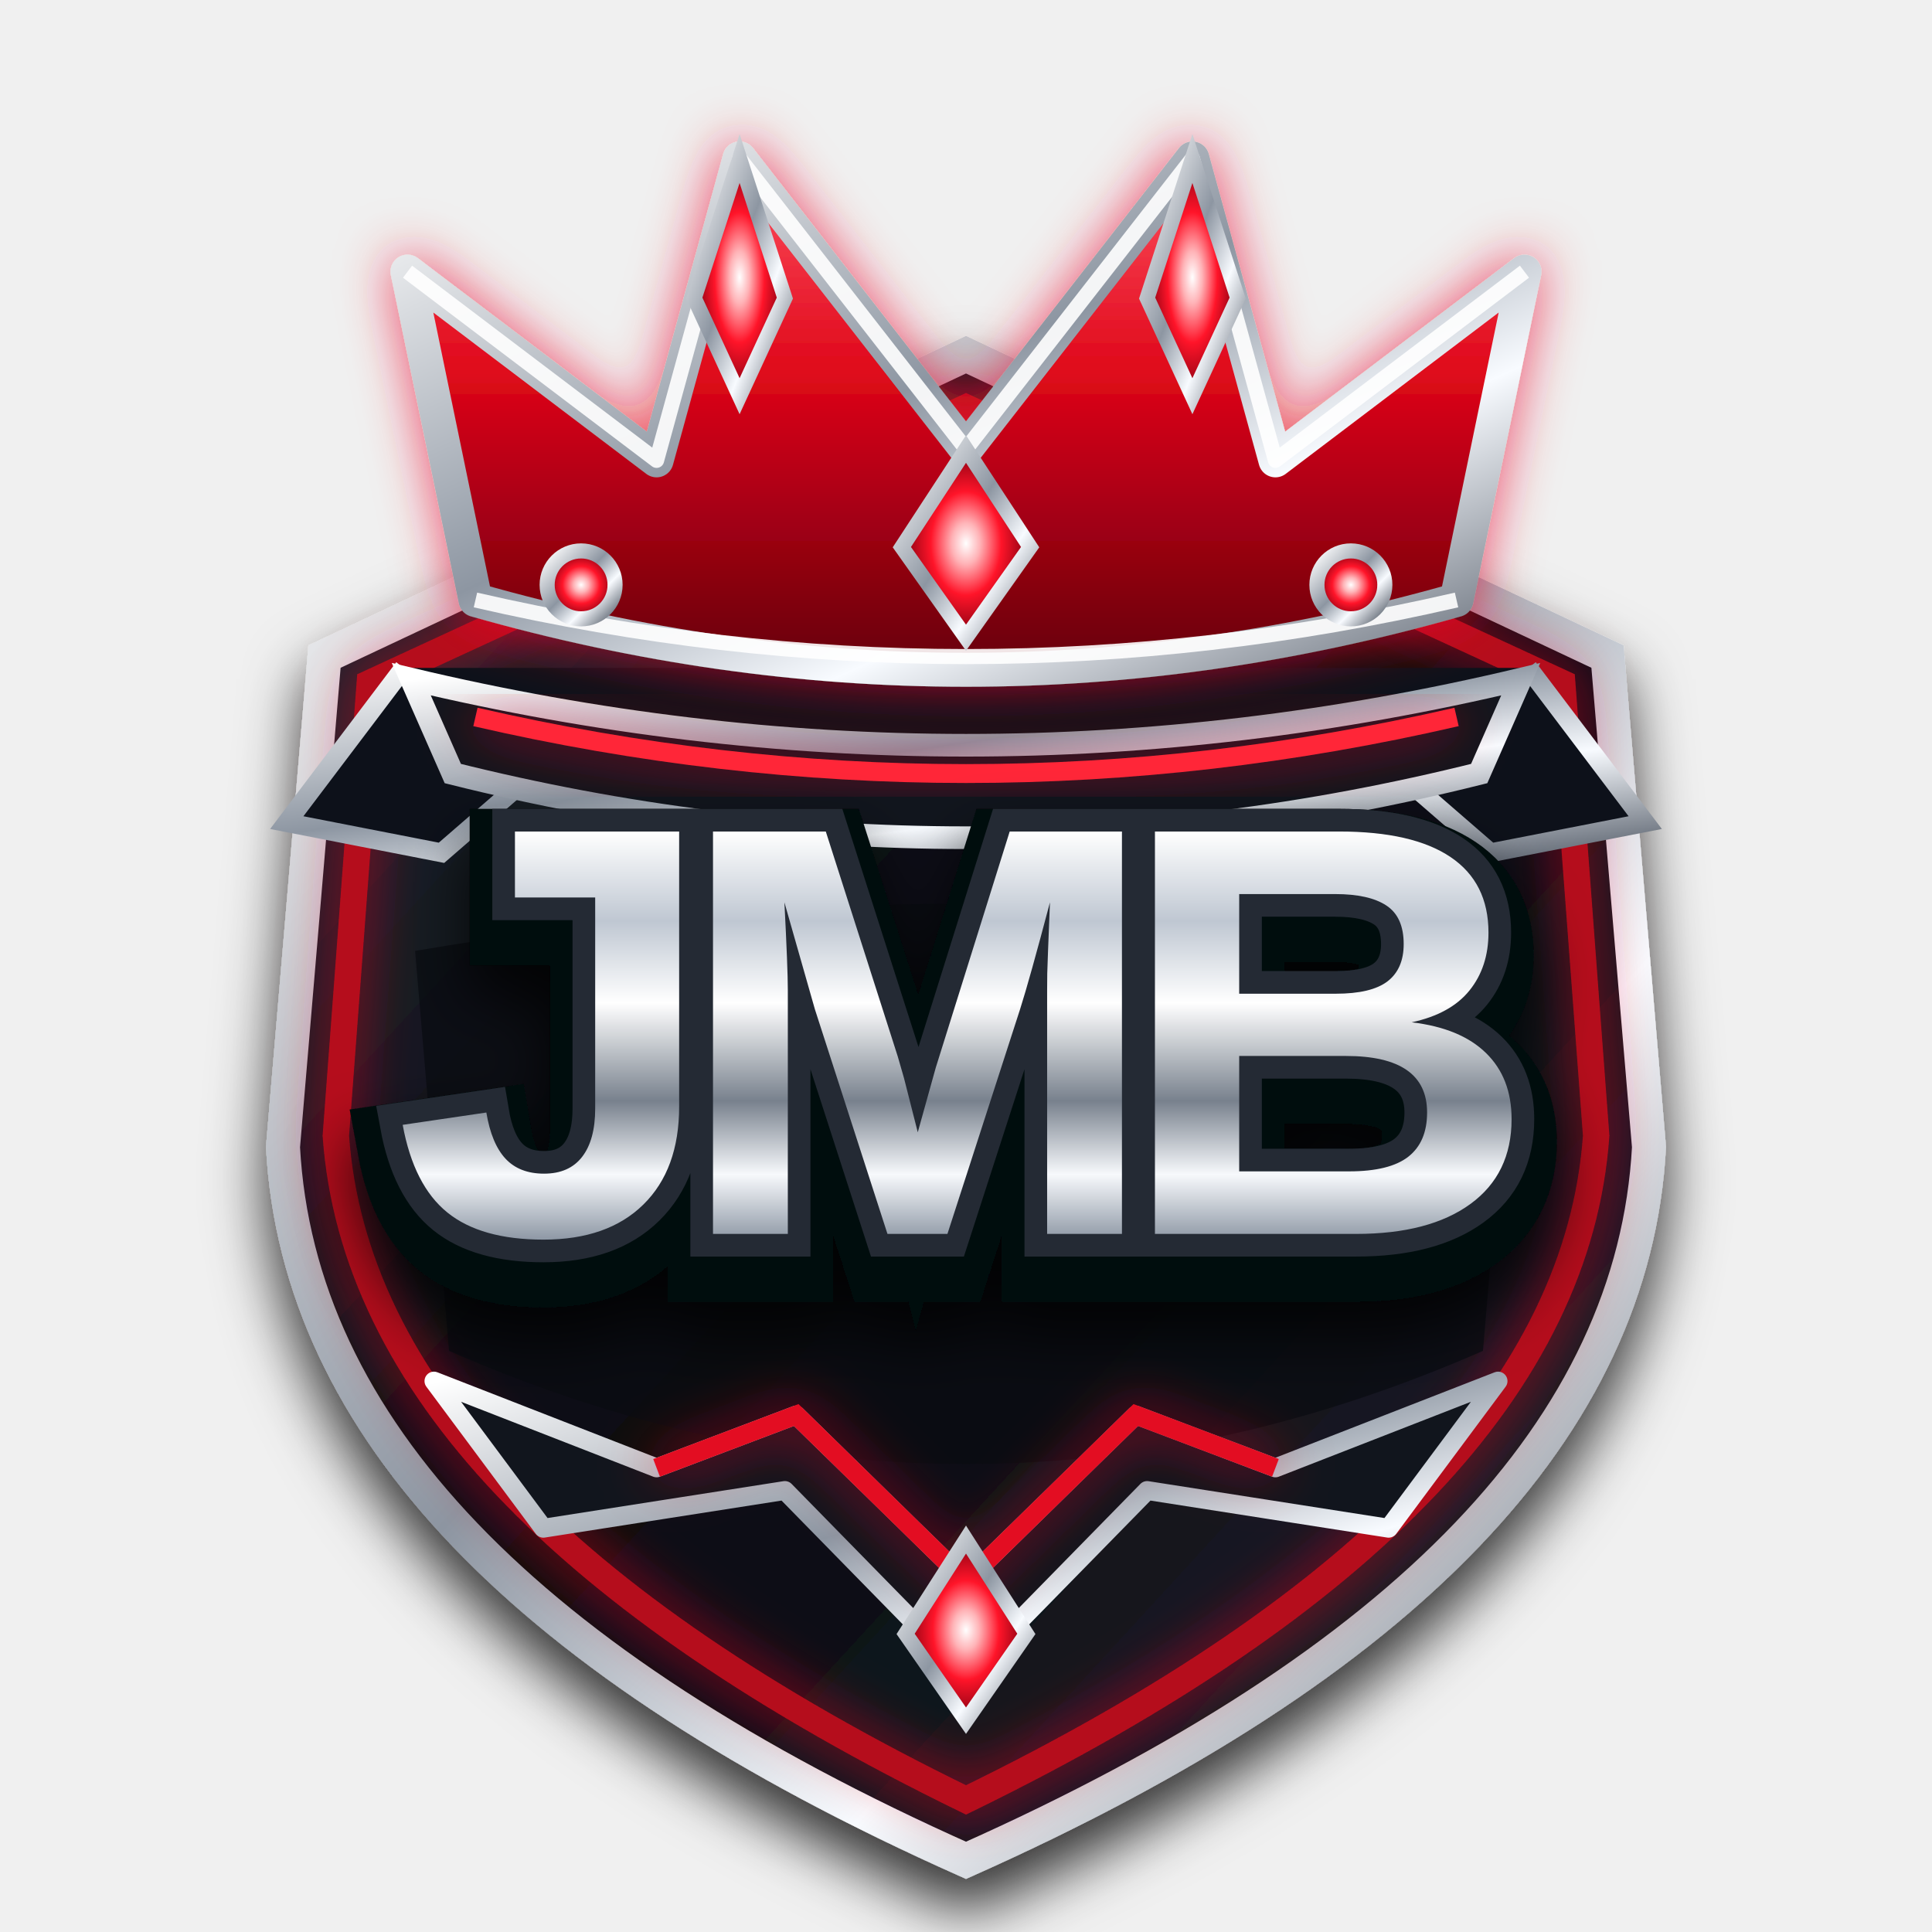
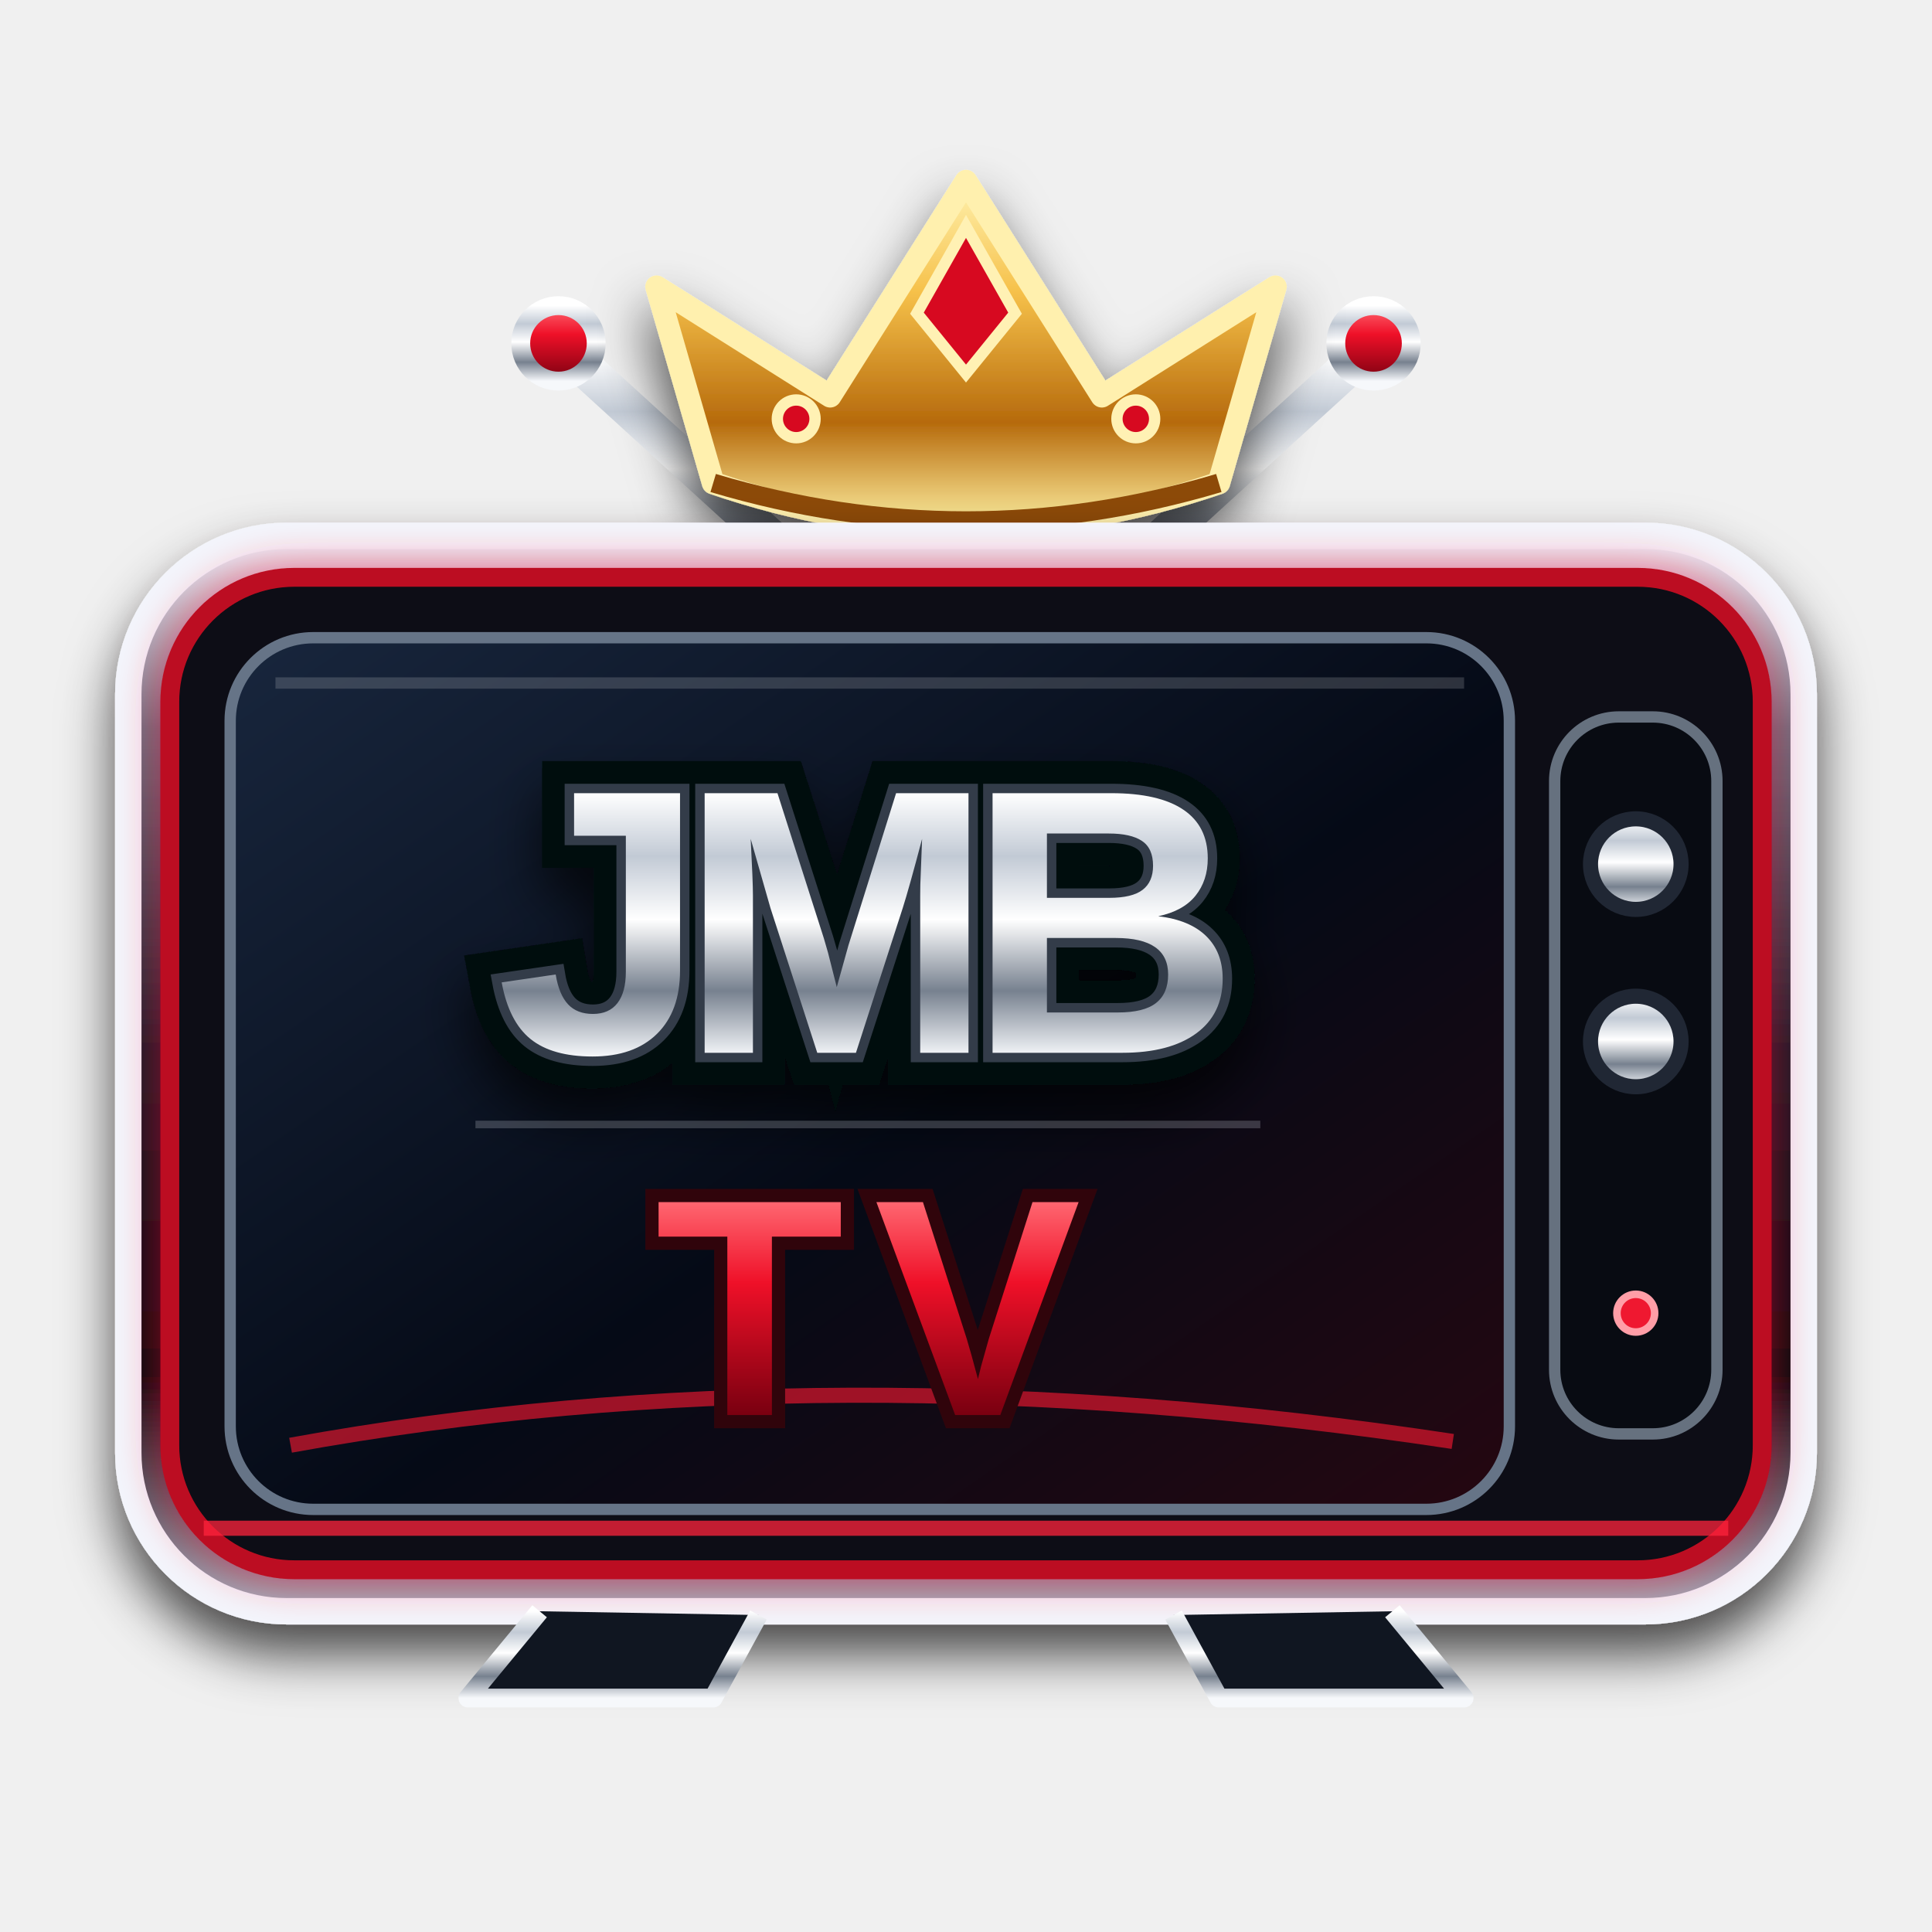
<svg xmlns="http://www.w3.org/2000/svg" viewBox="0 0 512 512" role="img" aria-labelledby="title desc">
  <defs>
-     <linearGradient id="shield" x1="0" y1="0" x2="1" y2="1">
-       <stop stop-color="#262b36" />
-       <stop offset=".5" stop-color="#080a10" />
-       <stop offset="1" stop-color="#202531" />
+     <linearGradient id="shell" x1="0" y1="0" x2="0" y2="1">
+       <stop stop-color="#f3f7ff" />
+       <stop offset=".18" stop-color="#6b7482" />
+       <stop offset=".48" stop-color="#171d28" />
+       <stop offset=".78" stop-color="#05070c" />
+       <stop offset="1" stop-color="#aab3c0" />
+     </linearGradient>
+     <linearGradient id="screen" x1="0" y1="0" x2="1" y2="1">
+       <stop stop-color="#18263d" />
+       <stop offset=".55" stop-color="#050a16" />
+       <stop offset="1" stop-color="#250711" />
    </linearGradient>
    <linearGradient id="red" x1="0" y1="0" x2="0" y2="1">
-       <stop stop-color="#ff5260" />
-       <stop offset=".42" stop-color="#df071a" />
-       <stop offset="1" stop-color="#65000b" />
+       <stop stop-color="#ff6670" />
+       <stop offset=".38" stop-color="#ef1028" />
+       <stop offset="1" stop-color="#790010" />
    </linearGradient>
    <linearGradient id="chrome" x1="0" y1="0" x2="0" y2="1">
      <stop stop-color="#fff" />
-       <stop offset=".22" stop-color="#bfc7d2" />
-       <stop offset=".42" stop-color="#fff" />
-       <stop offset=".66" stop-color="#78818d" />
-       <stop offset=".84" stop-color="#f7f9fc" />
-       <stop offset="1" stop-color="#8e98a5" />
+       <stop offset=".24" stop-color="#c2cad5" />
+       <stop offset=".48" stop-color="#fff" />
+       <stop offset=".75" stop-color="#77818f" />
+       <stop offset="1" stop-color="#f6f8fb" />
    </linearGradient>
-     <linearGradient id="silver" x1="0" y1="0" x2="1" y2="1">
-       <stop stop-color="#fff" />
-       <stop offset=".45" stop-color="#8d96a2" />
-       <stop offset=".7" stop-color="#f8fbff" />
-       <stop offset="1" stop-color="#59616d" />
+     <linearGradient id="gold" x1="0" y1="0" x2="0" y2="1">
+       <stop stop-color="#fff2b0" />
+       <stop offset=".32" stop-color="#f6c14a" />
+       <stop offset=".7" stop-color="#b66a0c" />
+       <stop offset="1" stop-color="#fff0a0" />
    </linearGradient>
-     <radialGradient id="gem">
-       <stop stop-color="#fff" />
-       <stop offset=".22" stop-color="#ffb3b7" />
-       <stop offset=".55" stop-color="#ff1429" />
-       <stop offset="1" stop-color="#7e0010" />
-     </radialGradient>
-     <filter id="glow" x="-40%" y="-40%" width="180%" height="180%">
-       <feGaussianBlur stdDeviation="7" result="blur" />
-       <feFlood flood-color="#ef1028" flood-opacity=".7" />
-       <feComposite in2="blur" operator="in" />
+     <filter id="shadow" x="-30%" y="-30%" width="160%" height="170%">
+       <feDropShadow dx="0" dy="8" stdDeviation="7" flood-color="#000" flood-opacity=".7" />
+     </filter>
+     <filter id="redglow" x="-40%" y="-40%" width="180%" height="180%">
+       <feGaussianBlur stdDeviation="6" result="b" />
+       <feFlood flood-color="#ff1832" flood-opacity=".55" />
+       <feComposite in2="b" operator="in" />
      <feMerge>
        <feMergeNode />
        <feMergeNode in="SourceGraphic" />
      </feMerge>
    </filter>
-     <filter id="shadow" x="-30%" y="-30%" width="160%" height="170%">
-       <feDropShadow dx="0" dy="9" stdDeviation="8" flood-color="#000" flood-opacity=".8" />
-     </filter>
  </defs>
-   <path d="M256 94 426 174 437 304Q431 415 256 493 81 415 75 304L86 174Z" fill="url(#shield)" stroke="url(#silver)" stroke-width="9" filter="url(#shadow)" />
-   <path d="M256 108 414 181 423 301Q416 399 256 477 96 399 89 301L98 181Z" fill="none" stroke="#b5091b" stroke-width="7" filter="url(#glow)" />
-   <path d="M107 177 76 218 117 226 147 200 171 224 192 207 209 226 256 214 303 226 320 207 341 224 365 200 395 226 436 218 405 177" fill="#0d111a" stroke="url(#silver)" stroke-width="5" />
-   <path d="M126 159 108 72 174 122 196 42 256 119 316 42 338 122 404 72 386 159Q256 196 126 159Z" fill="url(#red)" stroke="url(#silver)" stroke-width="9" stroke-linejoin="round" filter="url(#glow)" />
-   <path d="M126 159Q256 189 386 159M108 72 174 122 196 42 256 119 316 42 338 122 404 72" fill="none" stroke="#fff" stroke-width="4" stroke-linejoin="round" opacity=".9" />
-   <path d="M109 180Q256 215 403 180L392 205Q256 239 120 205Z" fill="#11151d" stroke="url(#silver)" stroke-width="6" />
-   <path d="M126 190Q256 220 386 190" fill="none" stroke="#ff2638" stroke-width="5" filter="url(#glow)" />
-   <g fill="url(#gem)" stroke="url(#silver)" stroke-width="4">
-     <path d="M196 42 208 79 196 105 184 79Z" />
-     <path d="M316 42 328 79 316 105 304 79Z" />
-     <path d="M256 119 273 145 256 169 239 145Z" />
-     <circle cx="154" cy="155" r="9" />
-     <circle cx="358" cy="155" r="9" />
+   <g fill="none" stroke="url(#chrome)" stroke-width="10" stroke-linecap="round">
+     <path d="M220 157 151 94" />
+     <path d="M292 157 361 94" />
  </g>
-   <path d="M110 252Q256 227 402 252L393 358Q256 418 119 358Z" fill="#090b11" opacity=".72" />
-   <text x="256" y="333" text-anchor="middle" font-family="Arial Black,Impact,Arial,sans-serif" font-size="155" font-weight="900" letter-spacing="-12" fill="#05070b" stroke="#05070b" stroke-width="24" paint-order="stroke" filter="url(#shadow)">JMB</text>
-   <text x="256" y="327" text-anchor="middle" font-family="Arial Black,Impact,Arial,sans-serif" font-size="155" font-weight="900" letter-spacing="-12" fill="url(#chrome)" stroke="#242a34" stroke-width="12" paint-order="stroke fill">JMB</text>
-   <path d="M115 366 174 389 211 375 256 419 301 375 338 389 397 366 368 405 304 395 256 444 208 395 144 405Z" fill="#11151d" stroke="url(#silver)" stroke-width="5" stroke-linejoin="round" />
-   <path d="M174 389 211 375 256 419 301 375 338 389" fill="none" stroke="#e30c21" stroke-width="5" filter="url(#glow)" />
-   <path d="M256 408 272 433 256 456 240 433Z" fill="url(#gem)" stroke="url(#silver)" stroke-width="4" />
+   <g fill="url(#red)" stroke="url(#chrome)" stroke-width="5">
+     <circle cx="148" cy="91" r="10" />
+     <circle cx="364" cy="91" r="10" />
+   </g>
+   <path d="M189 128 174 76 220 105 256 48 292 105 338 76 323 128Q256 151 189 128Z" fill="url(#gold)" stroke="#fff0ae" stroke-width="6" stroke-linejoin="round" filter="url(#shadow)" />
+   <path d="M189 128Q256 148 323 128" stroke="#8d4a08" stroke-width="5" fill="none" />
+   <g fill="#d70920" stroke="#fff1b4" stroke-width="3">
+     <path d="M256 60 269 83 256 99 243 83Z" />
+     <circle cx="211" cy="111" r="5" />
+     <circle cx="301" cy="111" r="5" />
+   </g>
+   <rect x="34" y="142" width="444" height="285" rx="42" fill="url(#shell)" stroke="#f3f6fd" stroke-width="7" filter="url(#shadow)" />
+   <rect x="45" y="153" width="422" height="263" rx="33" fill="#080b12" stroke="#bc0c21" stroke-width="5" filter="url(#redglow)" />
+   <rect x="61" y="169" width="339" height="231" rx="22" fill="url(#screen)" stroke="#667487" stroke-width="3" />
+   <path d="M73 181H388" stroke="#fff" stroke-opacity=".16" stroke-width="3" />
+   <path d="M77 383Q220 357 385 382" fill="none" stroke="#ed1830" stroke-opacity=".65" stroke-width="4" />
+   <text x="230" y="279" text-anchor="middle" font-family="Arial Black,Impact,Arial,sans-serif" font-size="100" font-weight="900" letter-spacing="-7" fill="#05070b" stroke="#05070b" stroke-width="17" paint-order="stroke" filter="url(#shadow)">JMB</text>
+   <text x="230" y="279" text-anchor="middle" font-family="Arial Black,Impact,Arial,sans-serif" font-size="100" font-weight="900" letter-spacing="-7" fill="url(#chrome)" stroke="#333c49" stroke-width="5" paint-order="stroke fill">JMB</text>
+   <path d="M126 298H334" stroke="#f2f6ff" stroke-opacity=".2" stroke-width="2" />
+   <text x="230" y="375" text-anchor="middle" font-family="Arial Black,Impact,Arial,sans-serif" font-size="82" font-weight="900" letter-spacing="8" fill="url(#red)" stroke="#30040b" stroke-width="7" paint-order="stroke fill">TV</text>
+   <rect x="412" y="190" width="43" height="190" rx="17" fill="#080b12" stroke="#66717f" stroke-width="3" />
+   <circle cx="433.5" cy="229" r="12" fill="url(#chrome)" stroke="#202734" stroke-width="4" />
+   <circle cx="433.5" cy="276" r="12" fill="url(#chrome)" stroke="#202734" stroke-width="4" />
+   <circle cx="433.5" cy="348" r="5" fill="#ef1830" stroke="#ff9ea7" stroke-width="2" />
+   <path d="M143 427 124 450H189L201 428M369 427 388 450H323L311 428" fill="#101621" stroke="url(#chrome)" stroke-width="5" stroke-linejoin="round" />
+   <path d="M54 405H458" stroke="#ff233b" stroke-opacity=".75" stroke-width="4" />
</svg>
